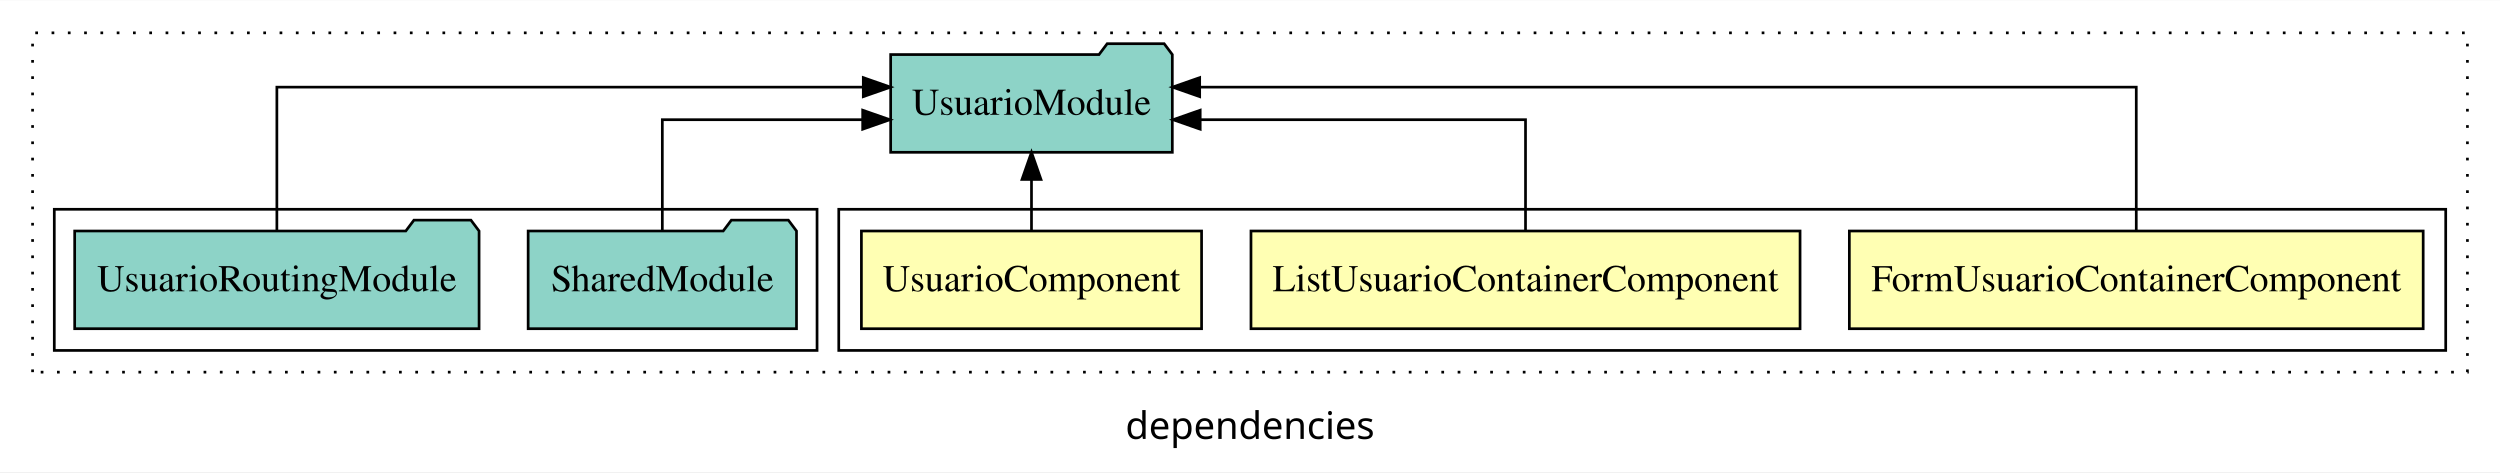
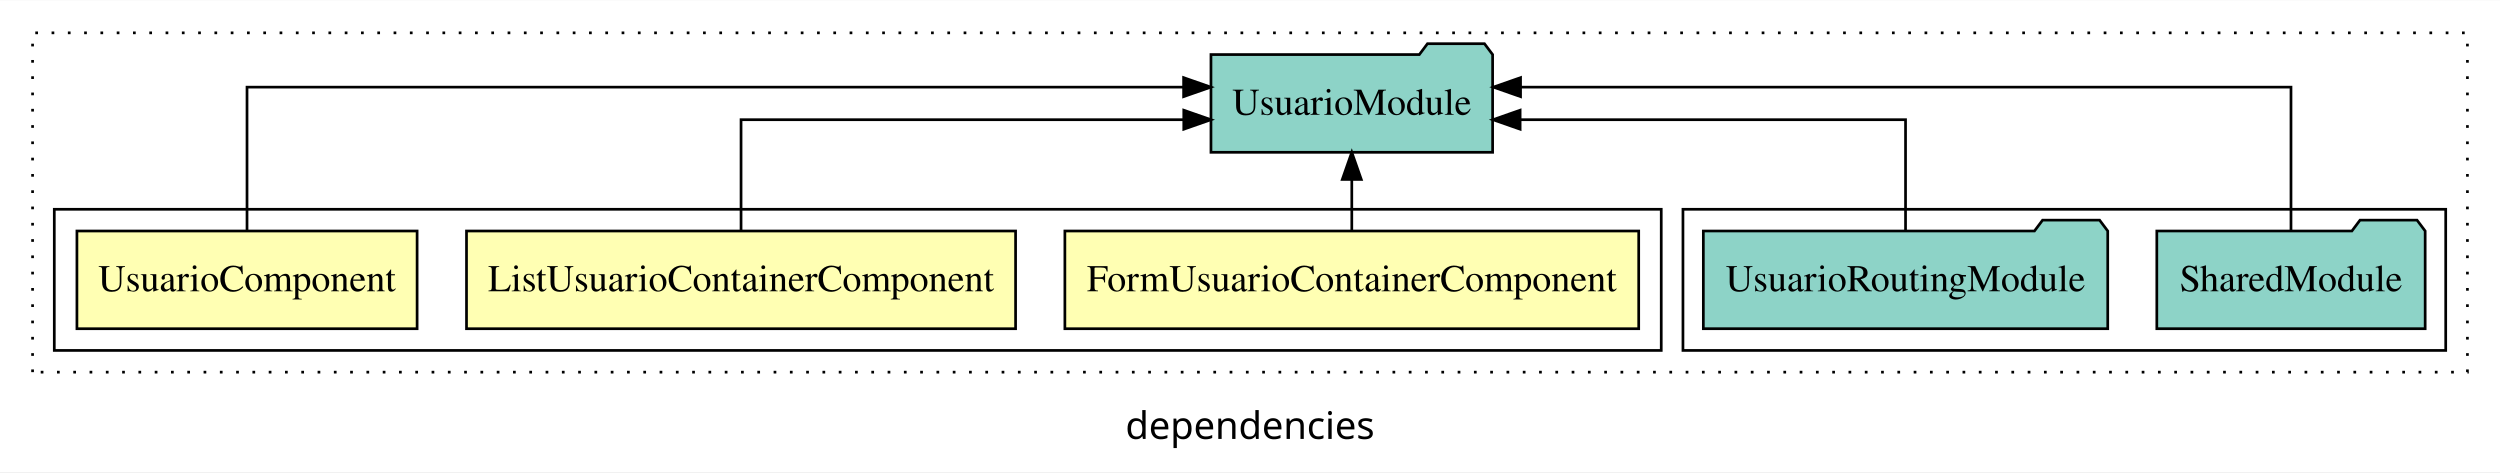
<svg xmlns="http://www.w3.org/2000/svg" width="921pt" height="174pt" viewBox="0.00 0.00 921.00 173.80">
  <g id="graph0" class="graph" transform="scale(1 1) rotate(0) translate(4 169.8)">
    <polygon fill="white" stroke="transparent" points="-4,4 -4,-169.8 917,-169.8 917,4 -4,4" />
    <text text-anchor="middle" x="456.5" y="-8.2" font-family="sans-serif" font-size="14.00">dependencies</text>
    <g id="clust1" class="cluster">
      <polygon fill="none" stroke="black" stroke-dasharray="1,5" points="8,-32.8 8,-157.8 905,-157.8 905,-32.8 8,-32.8" />
    </g>
+     <g id="clust6" class="cluster">
+       <polygon fill="none" stroke="black" points="616,-40.8 616,-92.8 897,-92.8 897,-40.8 616,-40.8" />
+     </g>
    <g id="clust2" class="cluster">
-       <polygon fill="none" stroke="black" points="305,-40.8 305,-92.8 897,-92.8 897,-40.8 305,-40.8" />
-     </g>
-     <g id="clust6" class="cluster">
-       <polygon fill="none" stroke="black" points="16,-40.8 16,-92.8 297,-92.8 297,-40.8 16,-40.8" />
+       <polygon fill="none" stroke="black" points="16,-40.8 16,-92.8 608,-92.8 608,-40.8 16,-40.8" />
    </g>
    <g id="node1" class="node">
-       <polygon fill="#ffffb3" stroke="black" points="888.7,-84.8 677.3,-84.8 677.3,-48.8 888.7,-48.8 888.7,-84.8" />
-       <text text-anchor="middle" x="783" y="-62.6" font-family="Times,serif" font-size="14.00">FormUsuarioContainerComponent</text>
+       <polygon fill="#ffffb3" stroke="black" points="599.7,-84.8 388.3,-84.8 388.3,-48.8 599.7,-48.8 599.7,-84.8" />
+       <text text-anchor="middle" x="494" y="-62.6" font-family="Times,serif" font-size="14.00">FormUsuarioContainerComponent</text>
    </g>
    <g id="node4" class="node">
-       <polygon fill="#8dd3c7" stroke="black" points="427.88,-149.8 424.88,-153.8 403.88,-153.8 400.88,-149.8 324.12,-149.8 324.12,-113.8 427.88,-113.8 427.88,-149.8" />
-       <text text-anchor="middle" x="376" y="-127.6" font-family="Times,serif" font-size="14.00">UsuarioModule</text>
+       <polygon fill="#8dd3c7" stroke="black" points="545.88,-149.8 542.88,-153.8 521.88,-153.8 518.88,-149.8 442.12,-149.8 442.12,-113.8 545.88,-113.8 545.88,-149.8" />
+       <text text-anchor="middle" x="494" y="-127.6" font-family="Times,serif" font-size="14.00">UsuarioModule</text>
    </g>
    <g id="edge1" class="edge">
-       <path fill="none" stroke="black" d="M783,-85.08C783,-106.12 783,-137.8 783,-137.8 783,-137.8 437.96,-137.8 437.96,-137.8" />
-       <polygon fill="black" stroke="black" points="437.96,-134.3 427.96,-137.8 437.96,-141.3 437.96,-134.3" />
+       <path fill="none" stroke="black" d="M494,-84.91C494,-84.91 494,-103.79 494,-103.79" />
+       <polygon fill="black" stroke="black" points="490.5,-103.79 494,-113.79 497.5,-103.79 490.5,-103.79" />
    </g>
    <g id="node2" class="node">
-       <polygon fill="#ffffb3" stroke="black" points="659.14,-84.8 456.86,-84.8 456.86,-48.8 659.14,-48.8 659.14,-84.8" />
-       <text text-anchor="middle" x="558" y="-62.6" font-family="Times,serif" font-size="14.00">ListUsuarioContainerComponent</text>
+       <polygon fill="#ffffb3" stroke="black" points="370.14,-84.8 167.86,-84.8 167.86,-48.8 370.14,-48.8 370.14,-84.8" />
+       <text text-anchor="middle" x="269" y="-62.6" font-family="Times,serif" font-size="14.00">ListUsuarioContainerComponent</text>
    </g>
    <g id="edge2" class="edge">
-       <path fill="none" stroke="black" d="M558,-84.82C558,-102.17 558,-125.8 558,-125.8 558,-125.8 438.15,-125.8 438.15,-125.8" />
-       <polygon fill="black" stroke="black" points="438.15,-122.3 428.15,-125.8 438.15,-129.3 438.15,-122.3" />
+       <path fill="none" stroke="black" d="M269,-84.82C269,-102.17 269,-125.8 269,-125.8 269,-125.8 432.1,-125.8 432.1,-125.8" />
+       <polygon fill="black" stroke="black" points="432.1,-129.3 442.1,-125.8 432.1,-122.3 432.1,-129.3" />
    </g>
    <g id="node3" class="node">
-       <polygon fill="#ffffb3" stroke="black" points="438.66,-84.8 313.34,-84.8 313.34,-48.8 438.66,-48.8 438.66,-84.8" />
-       <text text-anchor="middle" x="376" y="-62.6" font-family="Times,serif" font-size="14.00">UsuarioComponent</text>
+       <polygon fill="#ffffb3" stroke="black" points="149.66,-84.8 24.34,-84.8 24.34,-48.8 149.66,-48.8 149.66,-84.8" />
+       <text text-anchor="middle" x="87" y="-62.6" font-family="Times,serif" font-size="14.00">UsuarioComponent</text>
    </g>
    <g id="edge3" class="edge">
-       <path fill="none" stroke="black" d="M376,-84.91C376,-84.91 376,-103.79 376,-103.79" />
-       <polygon fill="black" stroke="black" points="372.5,-103.79 376,-113.79 379.5,-103.79 372.5,-103.79" />
+       <path fill="none" stroke="black" d="M87,-85.08C87,-106.12 87,-137.8 87,-137.8 87,-137.8 432.04,-137.8 432.04,-137.8" />
+       <polygon fill="black" stroke="black" points="432.04,-141.3 442.04,-137.8 432.04,-134.3 432.04,-141.3" />
    </g>
    <g id="node5" class="node">
-       <polygon fill="#8dd3c7" stroke="black" points="289.43,-84.8 286.43,-88.8 265.43,-88.8 262.43,-84.8 190.57,-84.8 190.57,-48.8 289.43,-48.8 289.43,-84.8" />
-       <text text-anchor="middle" x="240" y="-62.6" font-family="Times,serif" font-size="14.00">SharedModule</text>
+       <polygon fill="#8dd3c7" stroke="black" points="889.43,-84.8 886.43,-88.8 865.43,-88.8 862.43,-84.8 790.57,-84.8 790.57,-48.8 889.43,-48.8 889.43,-84.8" />
+       <text text-anchor="middle" x="840" y="-62.6" font-family="Times,serif" font-size="14.00">SharedModule</text>
    </g>
    <g id="edge4" class="edge">
-       <path fill="none" stroke="black" d="M240,-84.82C240,-102.17 240,-125.8 240,-125.8 240,-125.8 313.81,-125.8 313.81,-125.8" />
-       <polygon fill="black" stroke="black" points="313.81,-129.3 323.81,-125.8 313.81,-122.3 313.81,-129.3" />
+       <path fill="none" stroke="black" d="M840,-85.08C840,-106.12 840,-137.8 840,-137.8 840,-137.8 556.17,-137.8 556.17,-137.8" />
+       <polygon fill="black" stroke="black" points="556.17,-134.3 546.17,-137.8 556.17,-141.3 556.17,-134.3" />
    </g>
    <g id="node6" class="node">
-       <polygon fill="#8dd3c7" stroke="black" points="172.49,-84.8 169.49,-88.8 148.49,-88.8 145.49,-84.8 23.51,-84.8 23.51,-48.8 172.49,-48.8 172.49,-84.8" />
-       <text text-anchor="middle" x="98" y="-62.6" font-family="Times,serif" font-size="14.00">UsuarioRoutingModule</text>
+       <polygon fill="#8dd3c7" stroke="black" points="772.49,-84.8 769.49,-88.8 748.49,-88.8 745.49,-84.8 623.51,-84.8 623.51,-48.8 772.49,-48.8 772.49,-84.8" />
+       <text text-anchor="middle" x="698" y="-62.6" font-family="Times,serif" font-size="14.00">UsuarioRoutingModule</text>
    </g>
    <g id="edge5" class="edge">
-       <path fill="none" stroke="black" d="M98,-85.08C98,-106.12 98,-137.8 98,-137.8 98,-137.8 314.04,-137.8 314.04,-137.8" />
-       <polygon fill="black" stroke="black" points="314.04,-141.3 324.04,-137.8 314.04,-134.3 314.04,-141.3" />
+       <path fill="none" stroke="black" d="M698,-84.82C698,-102.17 698,-125.8 698,-125.8 698,-125.8 556.01,-125.8 556.01,-125.8" />
+       <polygon fill="black" stroke="black" points="556.01,-122.3 546.01,-125.8 556.01,-129.3 556.01,-122.3" />
    </g>
  </g>
</svg>
